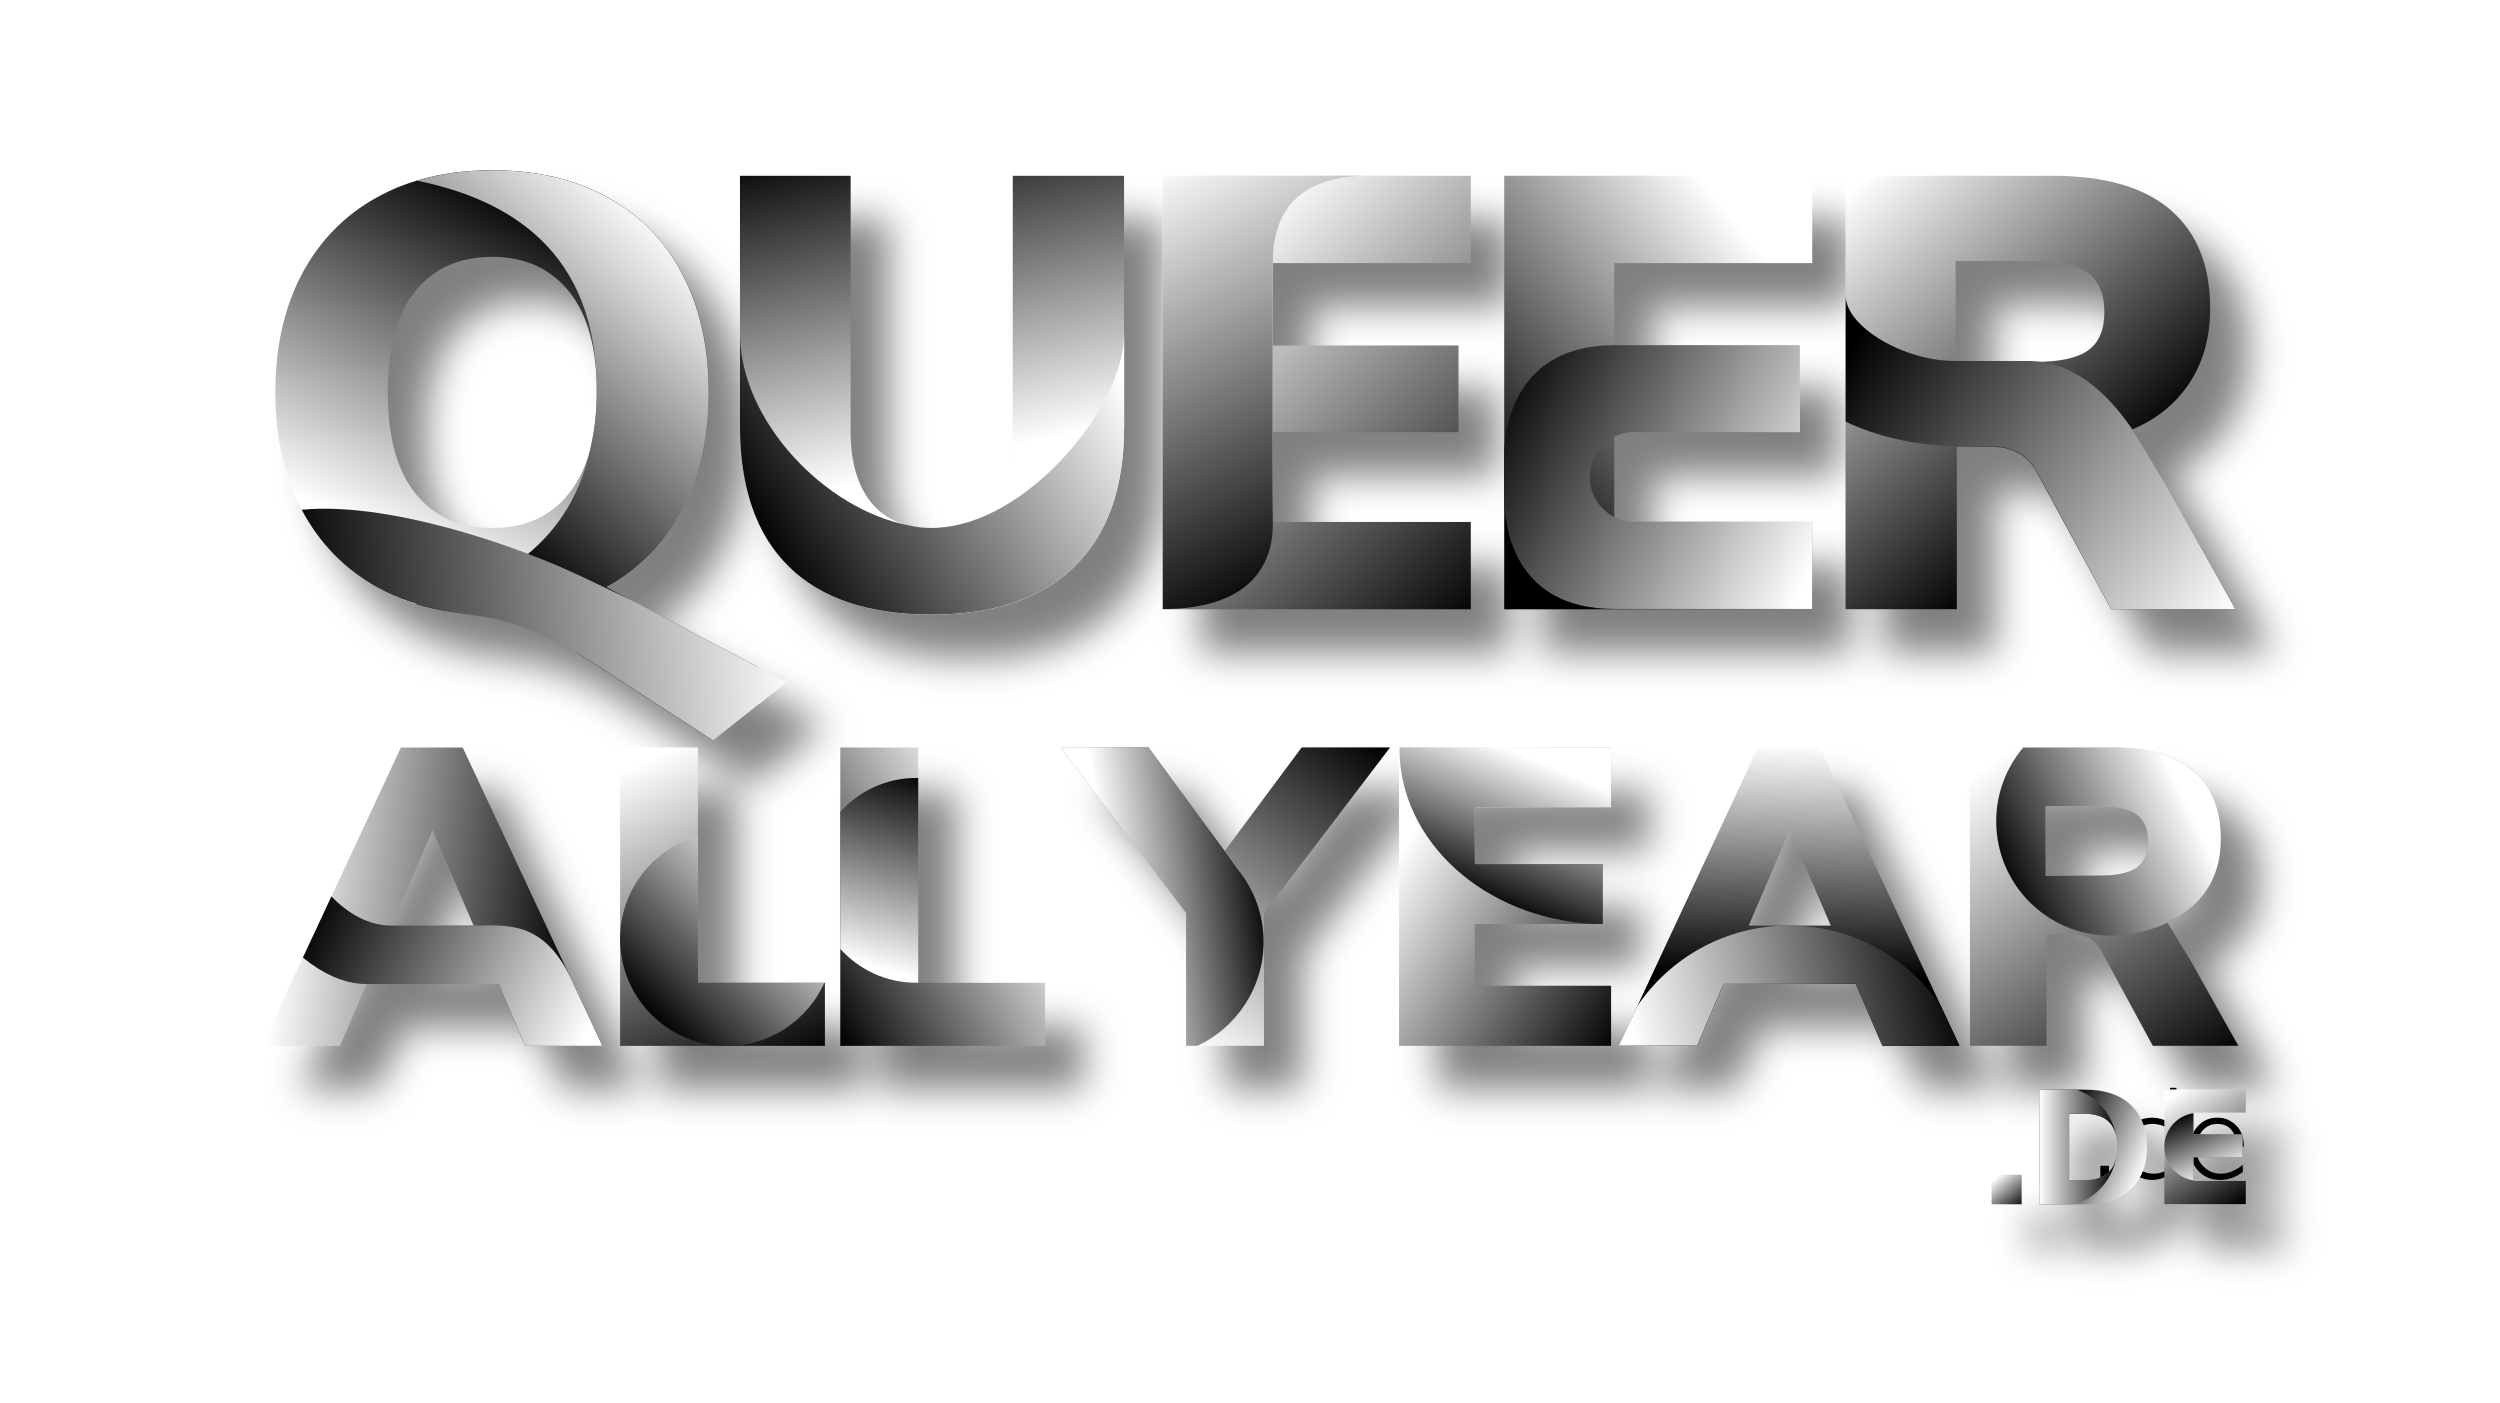
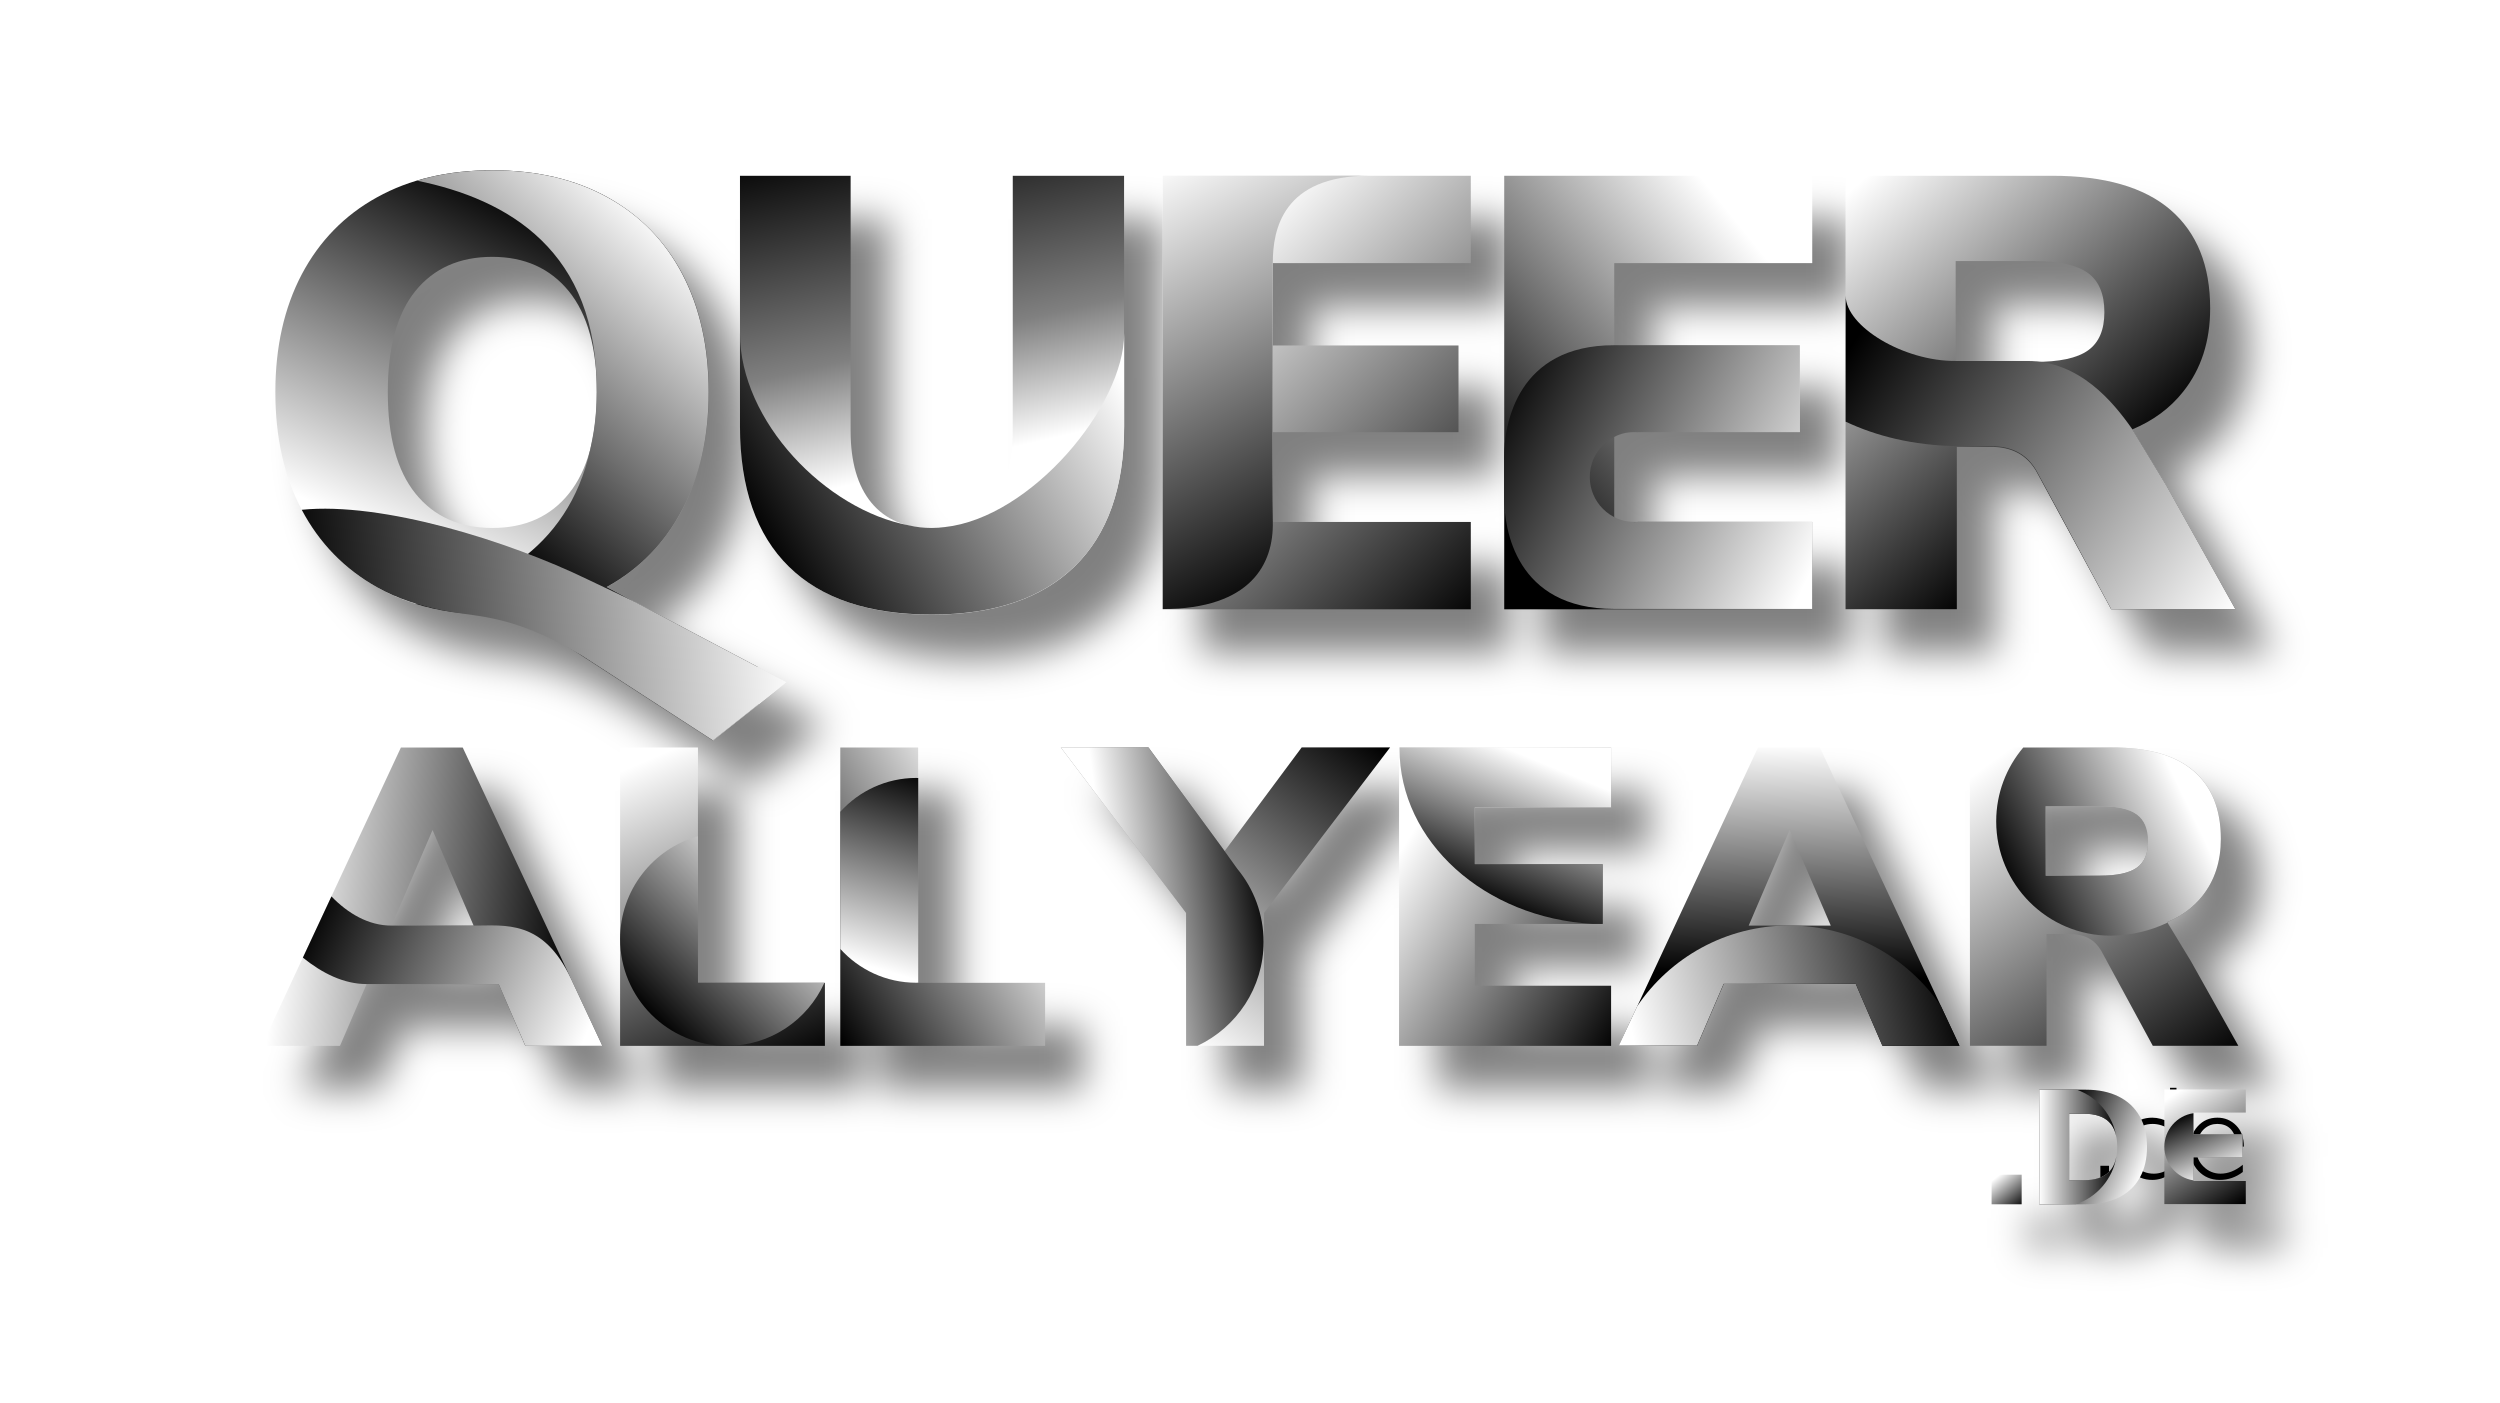
<svg xmlns="http://www.w3.org/2000/svg" version="1.1" id="svgdocument" x="0px" y="0px" viewBox="0 0 195.202 109.536" xml:space="preserve" width="195.202" height="109.536">
  <defs id="defs191">
    <filter style="color-interpolation-filters:sRGB" id="filterShadow">
      <feFlood flood-opacity="0.498" flood-color="rgb(0,0,0)" result="flood" id="feFlood1277" />
      <feComposite in="flood" in2="SourceGraphic" operator="in" result="composite1" id="feComposite1279" />
      <feGaussianBlur in="composite1" stdDeviation="1.5" result="blur" id="feGaussianBlur1281" />
      <feOffset dx="3" dy="3.4" result="offset" id="feOffset1283" />
      <feComposite in="SourceGraphic" in2="offset" operator="over" result="composite2" id="finalComposite" />
    </filter>
  </defs>
  <style type="text/css" id="style2">
	.l00{fill:url(#L00);}
	.l01{fill:url(#L01);}
	.e30{fill:url(#E30);}
	.e31{fill:url(#E31);}
	.d00{fill:url(#D00);}
	.d01{fill:url(#D01);}
	.p00{fill:url(#P00);}
	.r11{fill:url(#R11);}
	.r10{fill:url(#R10);}
	.a10{fill:url(#A10);}
	.a11{fill:url(#A11);}
	.e21{fill:url(#E21);}
	.e20{fill:url(#E20);}
	.y00{fill:url(#Y00);}
	.y01{fill:url(#Y01);}
	.l10{fill:url(#L10);}
	.l11{fill:url(#L11);}
	.a00{fill:url(#A00);}
	.a01{fill:url(#A01);}
	.r01{fill:url(#R01);}
	.r00{fill:url(#R00);}
	.e01{fill:url(#E01);}
	.e00{fill:url(#E00);}
	.e10{fill:url(#E10);}
	.e11{fill:url(#E11);}
	.u00{fill:url(#U00);}
	.u01{fill:url(#U01);}
	.q00{fill:url(#Q00);}
	.q01{fill:url(#Q01);}
	.q02{fill:url(#Q02);}
  </style>
  <linearGradient id="L00" gradientUnits="userSpaceOnUse" x1="229.388" y1="18.36" x2="244.648" y2="53.855">
    <stop offset="0" style="stop-color:#FFFFFF" id="stop4" />
    <stop offset="0.5" style="stop-color:#808080" id="stop1773" />
    <stop offset="1" style="stop-color:#000000" id="stop6" />
  </linearGradient>
  <linearGradient id="L01" gradientUnits="userSpaceOnUse" x1="249.704" y1="29.134" x2="232.952" y2="46.052">
    <stop offset="0" style="stop-color:#FFFFFF" id="stop10" />
    <stop offset="0.5" style="stop-color:#808080" id="stop1778" />
    <stop offset="1" style="stop-color:#000000" id="stop12" />
  </linearGradient>
  <linearGradient id="E30" gradientUnits="userSpaceOnUse" x1="480.374" y1="17.429" x2="501.107" y2="49.181">
    <stop offset="0" style="stop-color:#FFFFFF" id="stop16" />
    <stop offset="0.5" style="stop-color:#808080" id="stop1783" />
    <stop offset="1" style="stop-color:#000000" id="stop18" />
  </linearGradient>
  <linearGradient id="E31" gradientUnits="userSpaceOnUse" x1="493.929" y1="41.553" x2="485.519" y2="21.835">
    <stop offset="0" style="stop-color:#FFFFFF" id="stop22" />
    <stop offset="0.5" style="stop-color:#808080" id="stop1788" />
    <stop offset="1" style="stop-color:#000000" id="stop24" />
  </linearGradient>
  <linearGradient id="D00" gradientUnits="userSpaceOnUse" x1="471.218" y1="41.283" x2="445.636" y2="30.392">
    <stop offset="0" style="stop-color:#FFFFFF" id="stop28" />
    <stop offset="0.5" style="stop-color:#808080" id="stop1793" />
    <stop offset="1" style="stop-color:#000000" id="stop30" />
  </linearGradient>
  <linearGradient id="D01" gradientUnits="userSpaceOnUse" x1="441.047" y1="32.437" x2="463.872" y2="32.437">
    <stop offset="0" style="stop-color:#FFFFFF" id="stop34" />
    <stop offset="0.5" style="stop-color:#808080" id="stop1798" />
    <stop offset="1" style="stop-color:#000000" id="stop36" />
  </linearGradient>
  <linearGradient id="P00" gradientUnits="userSpaceOnUse" x1="428.456" y1="41.323" x2="435.85" y2="50.457">
    <stop offset="0" style="stop-color:#FFFFFF" id="stop40" />
    <stop offset="0.5" style="stop-color:#808080" id="stop1803" />
    <stop offset="1" style="stop-color:#000000" id="stop42" />
  </linearGradient>
  <linearGradient id="R11" gradientUnits="userSpaceOnUse" x1="418.207" y1="20.708" x2="397.782" y2="30.574">
    <stop offset="0" style="stop-color:#FFFFFF" id="stop46" />
    <stop offset="0.5" style="stop-color:#808080" id="stop1808" />
    <stop offset="1" style="stop-color:#000000" id="stop48" />
  </linearGradient>
  <linearGradient id="R10" gradientUnits="userSpaceOnUse" x1="395.587" y1="17.896" x2="420.889" y2="53.145">
    <stop offset="0" style="stop-color:#FFFFFF" id="stop52" />
    <stop offset="0.5" style="stop-color:#808080" id="stop1813" />
    <stop offset="1" style="stop-color:#000000" id="stop54" />
  </linearGradient>
  <linearGradient id="A10" gradientUnits="userSpaceOnUse" x1="373.592" y1="15.205" x2="372.997" y2="41.371">
    <stop offset="0" style="stop-color:#FFFFFF" id="stop58" />
    <stop offset="0.5" style="stop-color:#808080" id="stop1818" />
    <stop offset="1" style="stop-color:#000000" id="stop60" />
  </linearGradient>
  <linearGradient id="A11" gradientUnits="userSpaceOnUse" x1="355.028" y1="48.004" x2="391.673" y2="40.413">
    <stop offset="0" style="stop-color:#FFFFFF" id="stop64" />
    <stop offset="0.5" style="stop-color:#808080" id="stop1823" />
    <stop offset="1" style="stop-color:#000000" id="stop66" />
  </linearGradient>
  <linearGradient id="E21" gradientUnits="userSpaceOnUse" x1="344.552" y1="16.84" x2="338.011" y2="32.699">
    <stop offset="0" style="stop-color:#FFFFFF" id="stop70" />
    <stop offset="0.5" style="stop-color:#808080" id="stop1828" />
    <stop offset="1" style="stop-color:#000000" id="stop72" />
  </linearGradient>
  <linearGradient id="E20" gradientUnits="userSpaceOnUse" x1="330.586" y1="25.654" x2="358.141" y2="42.9">
    <stop offset="0" style="stop-color:#FFFFFF" id="stop76" />
    <stop offset="0.5" style="stop-color:#808080" id="stop1833" />
    <stop offset="1" style="stop-color:#000000" id="stop78" />
  </linearGradient>
  <linearGradient id="Y00" gradientUnits="userSpaceOnUse" x1="296.778" y1="41.522" x2="320.925" y2="9.473">
    <stop offset="0" style="stop-color:#FFFFFF" id="stop82" />
    <stop offset="0.5" style="stop-color:#808080" id="stop1838" />
    <stop offset="1" style="stop-color:#000000" id="stop84" />
  </linearGradient>
  <linearGradient id="Y01" gradientUnits="userSpaceOnUse" x1="297.56" y1="32.743" x2="315.401" y2="30.364">
    <stop offset="0" style="stop-color:#FFFFFF" id="stop88" />
    <stop offset="0.5" style="stop-color:#808080" id="stop1843" />
    <stop offset="1" style="stop-color:#000000" id="stop90" />
  </linearGradient>
  <linearGradient id="L10" gradientUnits="userSpaceOnUse" x1="277.587" y1="26.968" x2="252.873" y2="42.062">
    <stop offset="0" style="stop-color:#FFFFFF" id="stop94" />
    <stop offset="0.5" style="stop-color:#808080" id="stop1848" />
    <stop offset="1" style="stop-color:#000000" id="stop96" />
  </linearGradient>
  <linearGradient id="L11" gradientUnits="userSpaceOnUse" x1="259.22" y1="39.994" x2="265.689" y2="18.099">
    <stop offset="0" style="stop-color:#FFFFFF" id="stop100" />
    <stop offset="0.5" style="stop-color:#808080" id="stop1853" />
    <stop offset="1" style="stop-color:#000000" id="stop102" />
  </linearGradient>
  <linearGradient id="A00" gradientUnits="userSpaceOnUse" x1="191.356" y1="31.469" x2="224.423" y2="35.046">
    <stop offset="0" style="stop-color:#FFFFFF" id="stop106" />
+     <stop offset="0.5" style="stop-color:#808080" />
    <stop offset="1" style="stop-color:#000000" id="stop108" />
  </linearGradient>
  <linearGradient id="A01" gradientUnits="userSpaceOnUse" x1="226.263" y1="46.806" x2="194.748" y2="33.205">
    <stop offset="0" style="stop-color:#FFFFFF" id="stop112" />
+     <stop offset="0.5" style="stop-color:#808080" />
    <stop offset="1" style="stop-color:#000000" id="stop114" />
  </linearGradient>
  <linearGradient id="R01" gradientUnits="userSpaceOnUse" x1="176.778" y1="47.953" x2="146.213" y2="28.185">
    <stop offset="0" style="stop-color:#FFFFFF" id="stop118" />
+     <stop offset="0.5" style="stop-color:#808080" />
    <stop offset="1" style="stop-color:#000000" id="stop120" />
  </linearGradient>
  <linearGradient id="R00" gradientUnits="userSpaceOnUse" x1="144.162" y1="18.112" x2="164.398" y2="40.836">
    <stop offset="0" style="stop-color:#FFFFFF" id="stop124" />
+     <stop offset="0.5" style="stop-color:#808080" />
    <stop offset="1" style="stop-color:#000000" id="stop126" />
  </linearGradient>
  <linearGradient id="E11" gradientUnits="userSpaceOnUse" x1="141.794" y1="44.015" x2="116.017" y2="31.822">
    <stop offset="0" style="stop-color:#FFFFFF" id="stop130" />
+     <stop offset="0.5" style="stop-color:#808080" />
    <stop offset="1" style="stop-color:#000000" id="stop132" />
  </linearGradient>
  <linearGradient id="E10" gradientUnits="userSpaceOnUse" x1="138.962" y1="24.19" x2="116.821" y2="42.053">
    <stop offset="0" style="stop-color:#FFFFFF" id="stop136" />
+     <stop offset="0.5" style="stop-color:#808080" />
    <stop offset="1" style="stop-color:#000000" id="stop138" />
  </linearGradient>
  <linearGradient id="E00" gradientUnits="userSpaceOnUse" x1="90.666" y1="22.619" x2="114.917" y2="47.899">
    <stop offset="0" style="stop-color:#FFFFFF" id="stop142" />
+     <stop offset="0.5" style="stop-color:#808080" />
    <stop offset="1" style="stop-color:#000000" id="stop144" />
  </linearGradient>
  <linearGradient id="E01" gradientUnits="userSpaceOnUse" x1="87.254" y1="14.851" x2="102.811" y2="45.622">
    <stop offset="0" style="stop-color:#FFFFFF" id="stop148" />
+     <stop offset="0.5" style="stop-color:#808080" />
    <stop offset="1" style="stop-color:#000000" id="stop150" />
  </linearGradient>
  <linearGradient id="U00" gradientUnits="userSpaceOnUse" x1="71.453" y1="45.433" x2="63.551" y2="11.189">
    <stop offset="0.229" style="stop-color:#FFFFFF" id="stop154" />
+     <stop offset="0.5" style="stop-color:#808080" />
    <stop offset="1" style="stop-color:#000000" id="stop156" />
  </linearGradient>
  <linearGradient id="U01" gradientUnits="userSpaceOnUse" x1="80.414" y1="28.694" x2="53.418" y2="43.679">
    <stop offset="0" style="stop-color:#FFFFFF" id="stop160" />
+     <stop offset="0.5" style="stop-color:#808080" />
    <stop offset="1" style="stop-color:#000000" id="stop162" />
  </linearGradient>
  <linearGradient id="Q00" gradientUnits="userSpaceOnUse" x1="30.247" y1="47.617" x2="42.372" y2="21.651">
    <stop offset="0" style="stop-color:#FFFFFF" id="stop166" />
+     <stop offset="0.5" style="stop-color:#808080" />
    <stop offset="1" style="stop-color:#000000" id="stop168" />
  </linearGradient>
  <linearGradient id="Q01" gradientUnits="userSpaceOnUse" x1="48.957" y1="24.411" x2="30.126" y2="44.245">
    <stop offset="0" style="stop-color:#FFFFFF" id="stop172" />
-     <stop offset="0.181" style="stop-color:#D6D6D6" id="stop174" />
    <stop offset="0.589" style="stop-color:#6E6E6E" id="stop176" />
    <stop offset="1" style="stop-color:#000000" id="stop178" />
  </linearGradient>
  <linearGradient id="Q02" gradientUnits="userSpaceOnUse" x1="53.365" y1="48.67" x2="14.358" y2="52.102">
    <stop offset="0" style="stop-color:#FFFFFF" id="stop182" />
    <stop offset="0.5" style="stop-color:#808080" id="stop1896" />
    <stop offset="1" style="stop-color:#000000" id="stop184" />
  </linearGradient>
  <g id="mainGroup" style="filter:url(#filterShadow)" transform="translate(-3.268858,-1.795329)">
    <g id="wordYEAR" transform="matrix(0.6884119,0,0,0.6884119,-114.255,49.47042)" style="stroke-width:1.453">
      <g id="letterR1" style="stroke-width:1.453">
        <path d="m 419.21,39.76 5.38,9.6 h -9.7 l -5.86,-10.8 c -0.74,-1.25 -1.9,-1.87 -3.5,-1.87 h -2.69 v 12.67 h -8.69 V 15.52 h 16.13 c 4.1,0 7.18,0.89 9.24,2.66 2.06,1.78 3.1,4.34 3.1,7.7 0,2.56 -0.7,4.73 -2.11,6.5 -1.02,1.29 -2.35,2.27 -3.99,2.95 m -3.43,-6.18 c 0.85,-0.61 1.27,-1.6 1.27,-2.98 0,-1.41 -0.42,-2.42 -1.27,-3.05 -0.85,-0.62 -2.25,-0.94 -4.2,-0.94 h -6.14 v 7.87 h 6.14 c 1.95,0.01 3.35,-0.29 4.2,-0.9 z" class="r10" id="path1914" style="fill:url(#R10);stroke-width:1.453" />
        <path d="m 416.55,35.4 -0.04,-0.06 c 1.63,-0.67 2.96,-1.66 3.99,-2.95 1.41,-1.78 2.11,-3.94 2.11,-6.5 0,-3.36 -1.03,-5.93 -3.1,-7.7 -2.06,-1.78 -5.14,-2.66 -9.24,-2.66 H 400.2 c -1.91,2.26 -3.07,5.18 -3.07,8.37 0,7.16 5.81,12.97 12.97,12.97 2.25,-0.01 4.47,-0.53 6.45,-1.47 z m -13.81,-5.34 v -7.87 h 6.14 c 1.95,0 3.35,0.31 4.2,0.94 0.85,0.62 1.27,1.64 1.27,3.05 0,1.38 -0.42,2.37 -1.27,2.98 -0.85,0.61 -2.25,0.91 -4.2,0.91 h -6.14 z" class="r11" id="path1916" style="fill:url(#R11);stroke-width:1.453" />
      </g>
      <g id="letterA1" transform="translate(0.826568)" style="stroke-width:1.453">
        <path d="m 383.4,49.36 -3.02,-7.01 H 365.4 l -3.02,7.01 h -8.88 l 15.79,-33.84 h 7.01 l 15.84,33.84 z M 368.23,35.73 h 9.31 l -4.66,-10.85 z" class="a10" id="path1919" style="fill:url(#A10);stroke-width:1.453" />
        <path d="m 390.03,44.86 c -3.74,-5.51 -10.05,-9.14 -17.22,-9.14 -7.17,0 -13.5,3.63 -17.23,9.16 l -2.09,4.47 h 8.88 l 3.02,-7.01 h 14.98 l 3.02,7.01 h 2.96 5.78 z" class="a11" id="path1921" style="fill:url(#A11);stroke-width:1.453" />
      </g>
      <g id="letterE2" style="stroke-width:1.453">
        <path d="M 329.4,49.36 V 15.52 h 24.05 v 6.82 h -15.46 v 6.43 h 14.5 v 6.77 h -14.5 v 7.01 h 15.46 v 6.82 H 329.4 Z" class="e20" id="path1924" style="fill:url(#E20);stroke-width:1.453" />
        <path d="m 329.45,15.65 c 0,10.57 9.67,19.21 21.89,19.88 h 1.15 v -6.77 h -14.5 v -6.43 h 15.46 v -6.82 h -24 c 0,0.05 0,0.1 0,0.14 z" class="e21" id="path1926" style="fill:url(#E21);stroke-width:1.453" />
      </g>
      <g id="letterY0" transform="translate(-1.065089)" style="stroke-width:1.453">
        <path d="m 329.45,15.52 -14.3,18.77 v 15.07 h -8.83 V 34.29 L 292.1,15.52 h 9.94 l 8.64,11.76 8.74,-11.76 z" class="y00" id="path1929" style="fill:url(#Y00);stroke-width:1.453" />
        <path d="m 310.68,27.28 -8.64,-11.76 h -9.94 l 14.21,18.77 v 15.07 h 1.3 c 4.42,-2.09 7.49,-6.57 7.49,-11.78 0,-3.15 -1.12,-6.04 -2.98,-8.29" class="y01" id="path1931" style="fill:url(#Y01);stroke-width:1.453" />
      </g>
    </g>
    <g id="woldALL" transform="matrix(0.6884119,0,0,0.6884119,-106.3455,49.4773)" style="stroke-width:1.453">
      <g id="letterL0" style="stroke-width:1.453">
        <path d="M 229.56,49.36 V 15.52 h 8.83 v 26.69 h 14.4 v 7.15 z" class="l00" id="path1935" style="fill:url(#L00);stroke-width:1.453" />
        <path d="M 252.73,42.21 H 238.39 V 25.58 c -5.09,1.44 -8.83,6.11 -8.83,11.66 0,6.7 5.43,12.12 12.12,12.12 4.93,0 9.15,-2.94 11.05,-7.15 z" class="l01" id="path1937" style="fill:url(#L01);stroke-width:1.453" />
      </g>
      <g id="letterL1" transform="translate(-2.485207)" style="stroke-width:1.453">
        <path d="M 257.02,49.36 V 15.52 h 8.83 v 26.69 h 14.4 v 7.15 z" class="l10" id="path1940" style="fill:url(#L10);stroke-width:1.453" />
        <path d="m 257.02,38.36 c 2.13,2.36 5.19,3.84 8.62,3.84 0.07,0 0.14,-0.01 0.22,-0.01 V 18.98 c -0.07,0 -0.14,-0.01 -0.22,-0.01 -3.42,0 -6.49,1.49 -8.62,3.84 z" class="l11" id="path1942" style="fill:url(#L11);stroke-width:1.453" />
      </g>
      <g id="letterA0" style="stroke-width:1.453">
        <path d="m 218.81,49.36 -3.02,-7.01 h -14.98 l -3.02,7.01 h -8.88 L 204.7,15.52 h 7.01 l 15.84,33.84 z M 203.64,35.73 h 9.31 l -4.66,-10.85 z" class="a00" id="path1945" style="fill:url(#A00);stroke-width:1.453" />
        <path d="m 218.81,49.36 h 8.74 l -3.56,-7.62 c -3.16,-6.75 -7.52,-6.02 -11.03,-6.02 h -9.31 c -2.65,0.01 -4.99,-1.41 -6.83,-3.31 l -3.24,6.94 c 2.22,1.8 4.68,3 7.23,3 h 14.98 z" class="a01" id="path1947" style="fill:url(#A01);stroke-width:1.453" />
      </g>
    </g>
    <g id="wordQUEER" transform="translate(6,-3.8146973e-6)">
      <g id="letterR0" transform="translate(-4)">
        <path d="m 170.43,39.76 5.38,9.6 h -9.7 l -5.86,-10.8 c -0.74,-1.25 -1.9,-1.87 -3.5,-1.87 h -2.69 v 12.67 h -8.69 V 15.52 h 16.13 c 4.1,0 7.18,0.89 9.24,2.66 2.06,1.78 3.1,4.34 3.1,7.7 0,2.56 -0.7,4.73 -2.11,6.5 -1.02,1.29 -2.35,2.27 -3.99,2.95 m -3.43,-6.18 c 0.85,-0.61 1.27,-1.6 1.27,-2.98 0,-1.41 -0.42,-2.42 -1.27,-3.05 -0.85,-0.62 -2.25,-0.94 -4.2,-0.94 h -6.14 v 7.87 h 6.14 c 1.95,0.01 3.35,-0.29 4.2,-0.9 z" class="r00" id="path1951" style="fill:url(#R00)" />
        <path d="m 154.06,36.63 h 2.69 c 1.6,0 2.77,0.63 3.5,1.88 l 5.86,10.85 h 9.7 l -5.38,-9.64 -2.69,-4.44 c -1.47,-2.09 -4.09,-5.3 -8.18,-5.3 h -5.59 c -4.05,0.03 -8.59,-2.69 -8.59,-5.1 v 9.84 c 2.36,1.11 5.22,1.85 8.68,1.91 z" class="r01" id="path1953" style="fill:url(#R01)" />
      </g>
      <g id="letterE1" transform="translate(-2)">
        <path d="M 116.72,49.36 V 15.52 h 24.05 v 6.82 h -15.46 v 6.43 h 14.5 v 6.77 h -14.5 v 7.01 h 15.46 v 6.82 h -24.05 z" class="e10" id="path1956" style="fill:url(#E10)" />
        <path d="m 127.16,42.54 c -0.08,0.01 -0.16,0.02 -0.24,0.02 -1.94,0 -3.52,-1.57 -3.52,-3.52 0,-1.95 1.57,-3.52 3.52,-3.52 0.08,0 0.15,0.02 0.22,0.02 v -0.02 h 12.66 v -6.77 h -14.5 c -7.55,0 -8.59,6.13 -8.59,8.74 v 3.12 c 0,2.49 0.89,8.73 8.59,8.73 h 15.46 v -6.82 h -13.6 z" class="e11" id="path1958" style="fill:url(#E11)" />
      </g>
      <g id="letterE0">
        <path d="M 88.06,49.36 V 15.52 h 24.05 v 6.82 H 96.65 v 6.43 h 14.5 v 6.77 h -14.5 v 7.01 h 15.46 v 6.82 H 88.06 Z" class="e00" id="path1961" style="fill:url(#E00)" />
        <path d="m 96.65,42.54 c -0.08,-3.27 0,-17.63 0,-20.21 0,-2.58 0.74,-6.82 7.58,-6.82 H 88.06 v 33.84 c 6.88,-0.01 8.67,-3.54 8.59,-6.81 z" class="e01" id="path1963" style="fill:url(#E01)" />
      </g>
      <g id="letterU0" transform="translate(2.946746)">
        <path d="M 55.92,46.04 C 53.38,43.54 52.1,39.9 52.1,35.1 V 15.52 h 8.64 v 19.92 c 0,2.43 0.54,4.3 1.63,5.62 1.09,1.31 2.66,1.97 4.7,1.97 2.05,0 3.62,-0.66 4.7,-1.97 1.09,-1.31 1.63,-3.18 1.63,-5.62 V 15.52 h 8.69 V 35.1 c 0,4.77 -1.29,8.41 -3.86,10.92 -2.58,2.51 -6.3,3.77 -11.16,3.77 -4.88,0 -8.6,-1.25 -11.15,-3.75 z" class="u00" id="path1966" style="fill:url(#U00)" />
        <path d="m 55.92,46.04 c 2.54,2.5 6.26,3.74 11.16,3.74 4.86,0 8.58,-1.26 11.16,-3.77 2.58,-2.51 3.86,-6.15 3.86,-10.92 v -7.28 c 0,5.71 -7.28,14.41 -14.01,15.14 -0.33,0.04 -0.66,0.07 -1.01,0.07 -0.64,0 -1.22,-0.07 -1.77,-0.2 -6.5,-1.2 -13.21,-8.13 -13.21,-15 v 7.28 c 0.01,4.8 1.28,8.45 3.82,10.94 z" class="u01" id="path1968" style="fill:url(#U01)" />
      </g>
      <g id="letterQ0" transform="translate(5.538462)">
        <path d="m 53.14,55.06 -5.74,4.55 -12.83,-8.3 c -1.26,-0.74 -2.64,-1.52 -4.4,-1.52 -3.46,0 -6.46,-0.71 -9,-2.14 -2.54,-1.42 -4.5,-3.44 -5.88,-6.05 -1.38,-2.61 -2.06,-5.67 -2.06,-9.19 0,-3.52 0.69,-6.58 2.06,-9.19 1.38,-2.61 3.34,-4.62 5.88,-6.02 2.54,-1.41 5.54,-2.11 9,-2.11 3.46,0 6.46,0.7 9,2.11 2.54,1.41 4.5,3.42 5.86,6.02 1.36,2.61 2.04,5.67 2.04,9.19 0,3.49 -0.69,6.54 -2.06,9.17 -1.38,2.62 -3.34,4.64 -5.9,6.05 m -2.94,-7.32 c 1.44,-1.81 2.16,-4.44 2.16,-7.9 0,-3.46 -0.73,-6.08 -2.18,-7.87 -1.46,-1.79 -3.45,-2.69 -5.98,-2.69 -2.56,0 -4.56,0.89 -6,2.66 -1.44,1.78 -2.16,4.41 -2.16,7.9 0,3.49 0.72,6.13 2.16,7.92 1.44,1.79 3.44,2.69 6,2.69 2.56,0 4.56,-0.9 6,-2.71 z" class="q00" id="path1971" style="fill:url(#Q00)" />
        <path d="M 50.88,53.86 39.1,47.63 c 2.56,-1.41 4.53,-3.42 5.9,-6.05 1.38,-2.62 2.06,-5.68 2.06,-9.17 0,-3.52 -0.68,-6.58 -2.04,-9.19 -1.36,-2.61 -3.31,-4.62 -5.86,-6.02 -2.54,-1.41 -5.54,-2.11 -9,-2.11 -2.13,0 -4.09,0.27 -5.88,0.81 7.08,1.44 14.15,5.44 14.04,16.52 0,1.07 -0.08,2.06 -0.22,2.97 -0.01,0.1 -0.03,0.2 -0.05,0.3 -0.03,0.15 -0.05,0.29 -0.08,0.44 -1.48,8.28 -7.66,11.53 -13.82,12.81 1.82,0.57 3.82,0.85 6,0.85 1.76,0 3.14,0.78 4.4,1.52 l 12.83,8.3 3.6,-2.85 z" class="q01" id="path1973" style="fill:url(#Q01)" />
        <path d="M 37.15,52.98 47.4,59.61 53.14,55.06 41.3,48.79 c -1.31,-0.62 -2.58,-1.22 -3.7,-1.76 -6.18,-3 -16.03,-6.07 -22.31,-5.43 1.38,2.61 3.34,4.62 5.88,6.05 1.59,0.89 3.36,1.47 5.3,1.84 2.75,0.51 5.31,0.3 10.68,3.49 z" class="q02" id="path1975" style="fill:url(#Q02)" />
      </g>
    </g>
    <g style="stroke-width:2.142" transform="matrix(0.4668547,0,0,0.4668547,-41.13652,53.46376)" id="wordDEthin">
      <g aria-label=".de" style="font-style:normal;font-variant:normal;font-weight:300;font-stretch:normal;font-size:22.299px;line-height:1.25;font-family:'Gill Sans';-inkscape-font-specification:'Gill Sans, Light';font-variant-ligatures:normal;font-variant-caps:normal;font-variant-numeric:normal;font-feature-settings:normal;text-align:start;letter-spacing:0px;word-spacing:0px;writing-mode:lr-tb;text-anchor:start;fill:#000000;fill-opacity:1;stroke:none;stroke-width:8.102" id="text2941">
        <path d="m 447.849,84.302 v 2.167 h -1.448 v -2.167 z" style="stroke-width:8.102" id="path3402" />
        <path d="m 459.129,71.259 v 15.211 h -1.078 v -0.784 q -1.372,0.98 -2.962,0.98 -2.134,0 -3.604,-1.503 -1.459,-1.513 -1.459,-3.713 0,-2.232 1.437,-3.713 1.448,-1.481 3.626,-1.481 1.383,0 2.962,0.806 V 71.259 Z m -1.078,13.447 v -6.467 q -1.437,-0.936 -2.918,-0.936 -1.731,0 -2.853,1.154 -1.121,1.143 -1.121,2.929 0,1.818 1.198,3.027 1.198,1.209 2.994,1.209 1.394,0 2.7,-0.915 z" style="stroke-width:8.102" id="path3404" />
        <path d="m 470.398,81.09 h -7.894 q -0.033,0.261 -0.033,0.523 0,1.677 1.198,2.842 1.198,1.165 2.831,1.165 1.905,0 3.724,-1.492 v 1.209 q -1.72,1.328 -3.854,1.328 -2.167,0 -3.582,-1.503 -1.415,-1.503 -1.415,-3.822 0,-2.199 1.307,-3.637 1.307,-1.448 3.288,-1.448 1.862,0 3.147,1.307 1.285,1.296 1.285,3.528 z m -7.752,-0.86 h 6.489 q -0.566,-2.929 -3.168,-2.929 -1.23,0 -2.134,0.773 -0.893,0.762 -1.187,2.156 z" style="stroke-width:8.102" id="path3406" />
      </g>
    </g>
    <g id="wordDE" transform="matrix(0.2643846,0,0,0.2643846,49.88644,82.77647)" style="stroke-width:3.782">
      <g id="letterE3" style="stroke-width:3.782" transform="translate(-15.27597,-0.06496199)">
        <path d="M 478.15,49.36 V 15.52 h 24.05 v 6.82 h -15.46 v 6.43 h 14.5 v 6.77 h -14.5 v 7.01 h 15.46 v 6.82 h -24.05 z" class="e30" id="path8132" style="fill:url(#E30);stroke-width:3.782" />
        <path d="m 486.74,42.36 v -6.82 h 14.5 v -6.77 h -14.5 v -6.24 c -4.86,0.72 -8.59,4.88 -8.59,9.92 0,5.04 3.73,9.18 8.59,9.91 z" class="e31" id="path8134" style="fill:url(#E31);stroke-width:3.782" />
      </g>
      <g id="letterD0" style="stroke-width:3.782" transform="translate(-15.12947)">
        <path d="m 441.05,15.52 h 13.78 c 3.74,0 6.97,0.67 9.67,2.02 2.7,1.34 4.78,3.29 6.22,5.83 1.44,2.54 2.16,5.56 2.16,9.05 0,3.52 -0.71,6.55 -2.14,9.1 -1.43,2.55 -3.49,4.49 -6.19,5.83 -2.71,1.34 -5.95,2.02 -9.72,2.02 h -13.78 z m 13.15,26.73 c 3.33,0 5.81,-0.82 7.44,-2.45 1.63,-1.63 2.45,-4.1 2.45,-7.39 0,-3.3 -0.82,-5.75 -2.45,-7.37 -1.63,-1.62 -4.11,-2.42 -7.44,-2.42 h -4.32 v 19.63 z" class="d00" id="path8138" style="fill:url(#D00);stroke-width:3.782" />
        <path d="m 463.84,35.25 c -0.35,1.91 -1.08,3.44 -2.2,4.56 -1.63,1.63 -4.11,2.45 -7.44,2.45 h -4.32 V 22.62 h 4.32 c 3.33,0 5.81,0.81 7.44,2.42 1.16,1.15 1.9,2.73 2.23,4.72 -0.98,-6.64 -5.6,-12.08 -11.77,-14.25 h -11.05 v 33.84 h 10.83 c 6.21,-2.08 10.9,-7.48 11.96,-14.1 z" class="d01" id="path8140" style="fill:url(#D01);stroke-width:3.782" />
      </g>
      <g id="letterP0" style="stroke-width:3.782" transform="translate(-15.12947)">
        <path id="path8144" class="p00" d="m 426.98,40.62 h 8.88 v 8.74 h -8.88 z" style="fill:url(#P00);stroke-width:3.782" />
      </g>
    </g>
  </g>
</svg>
